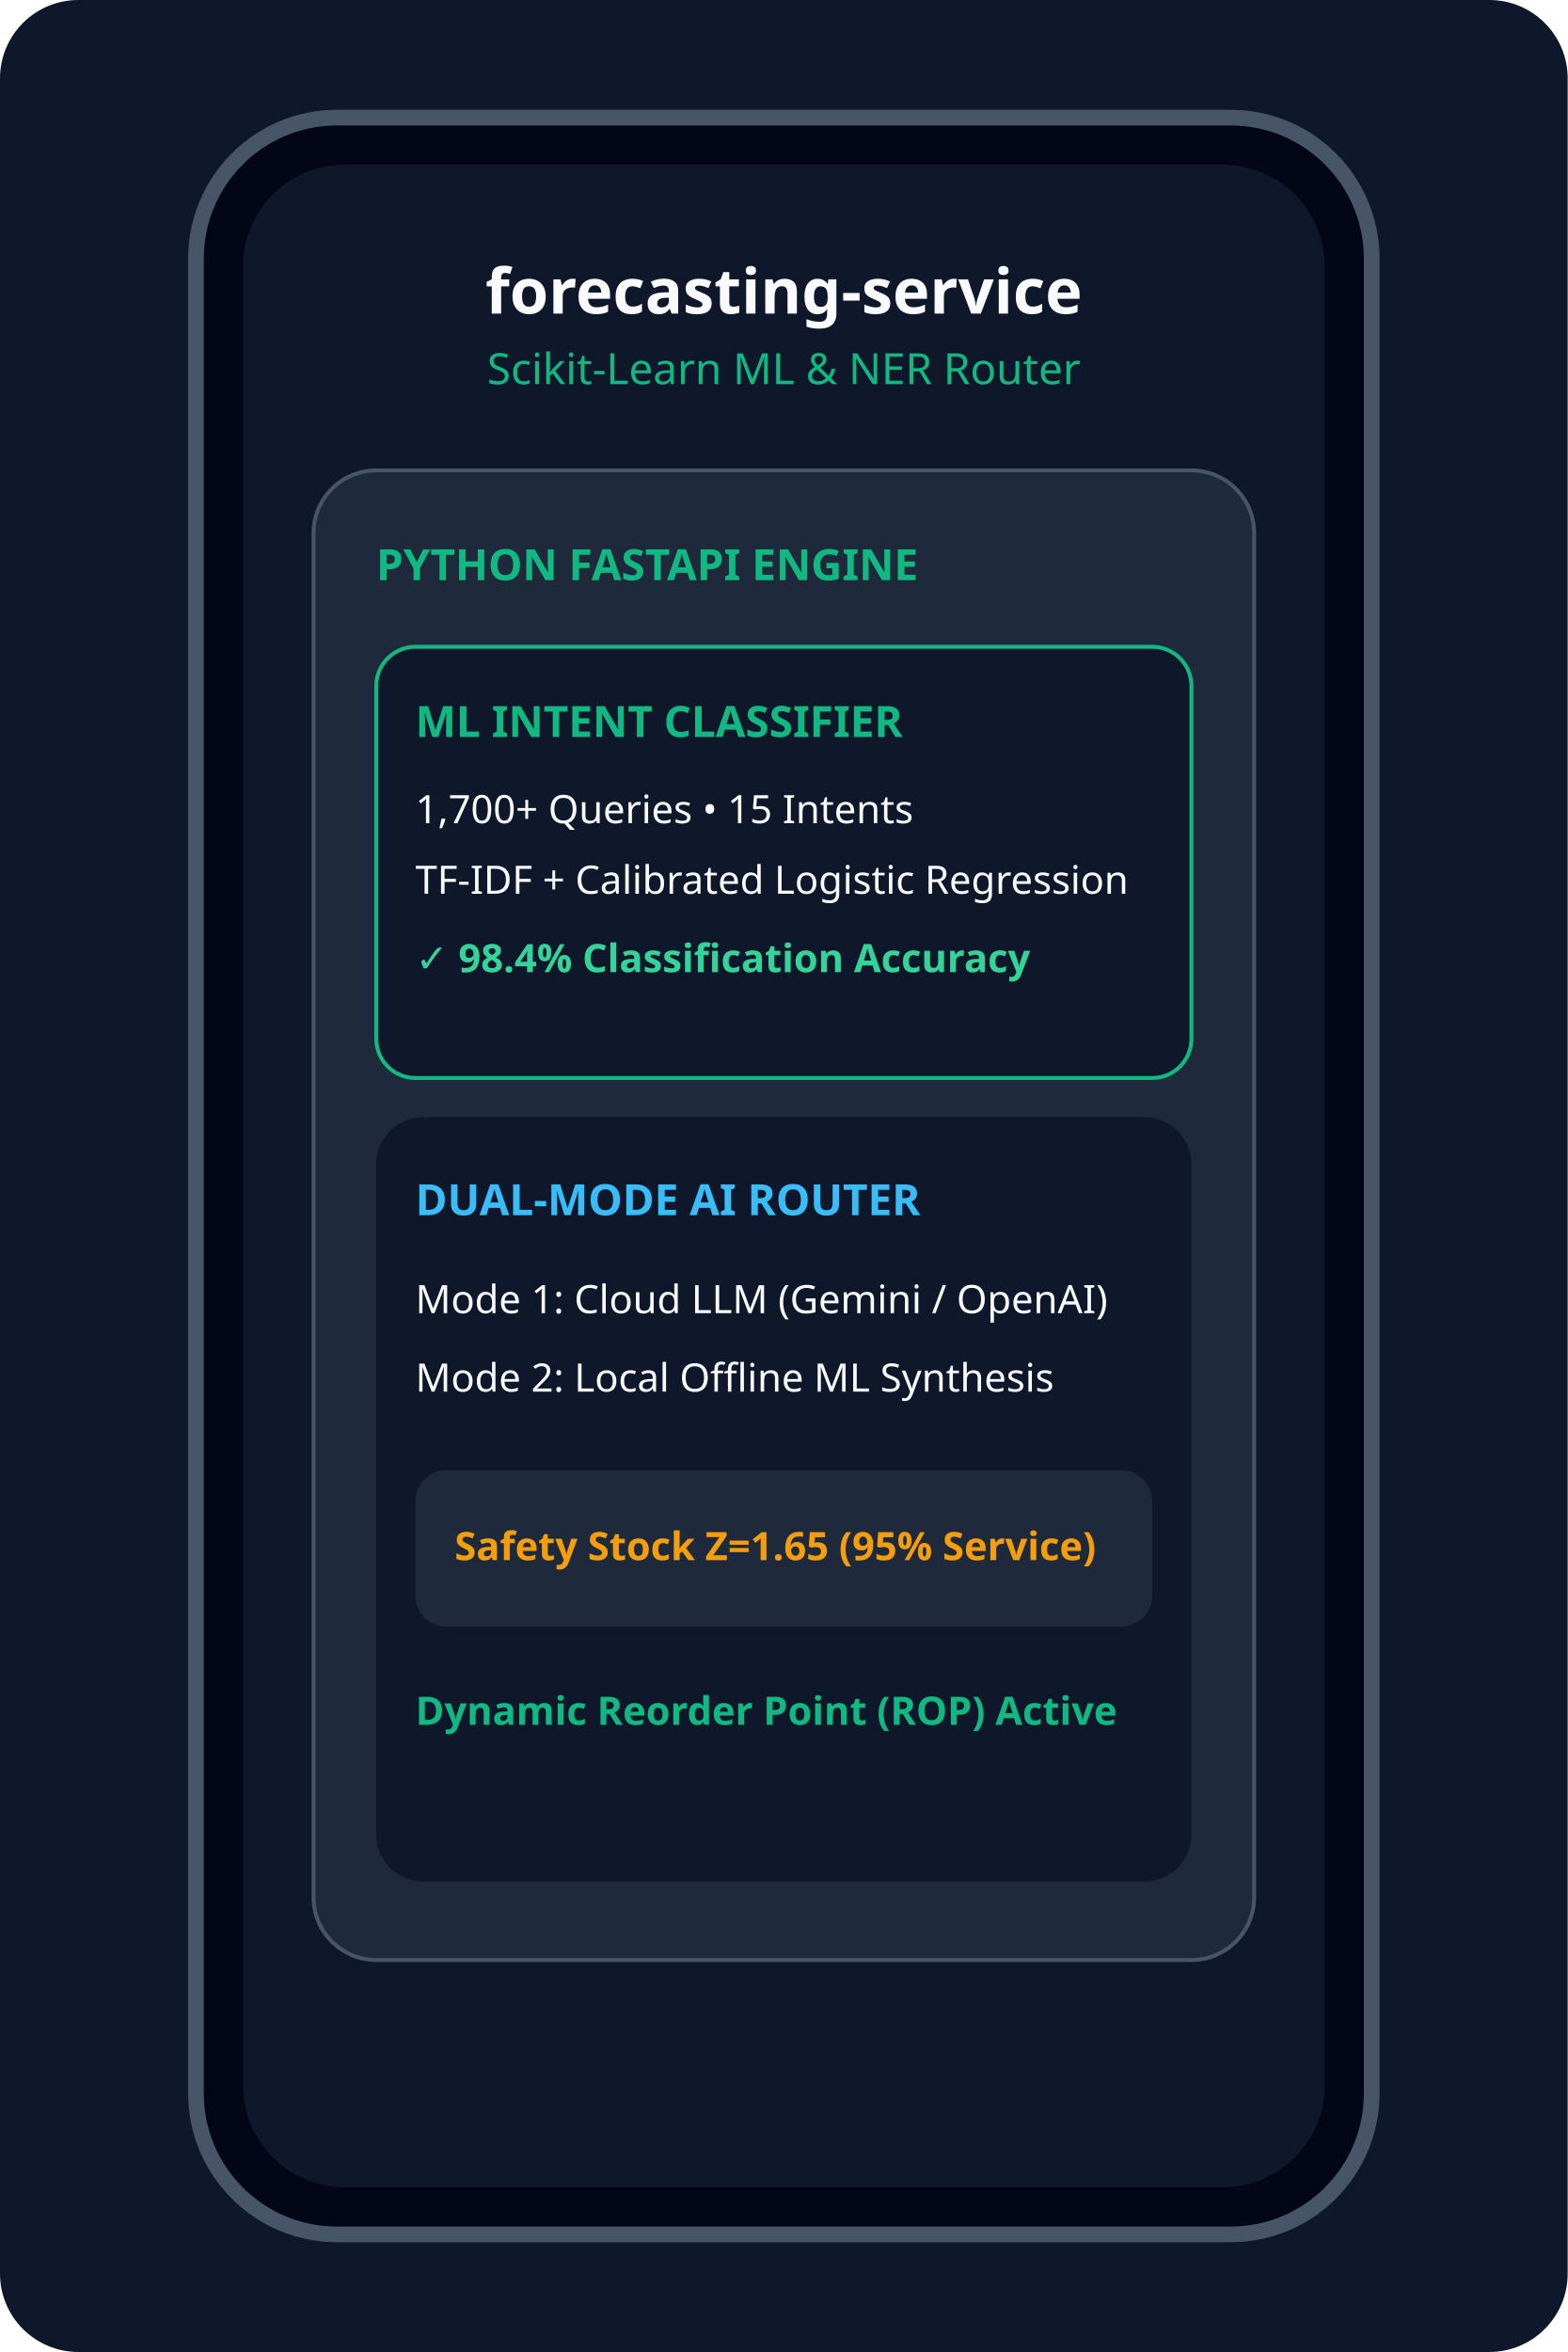
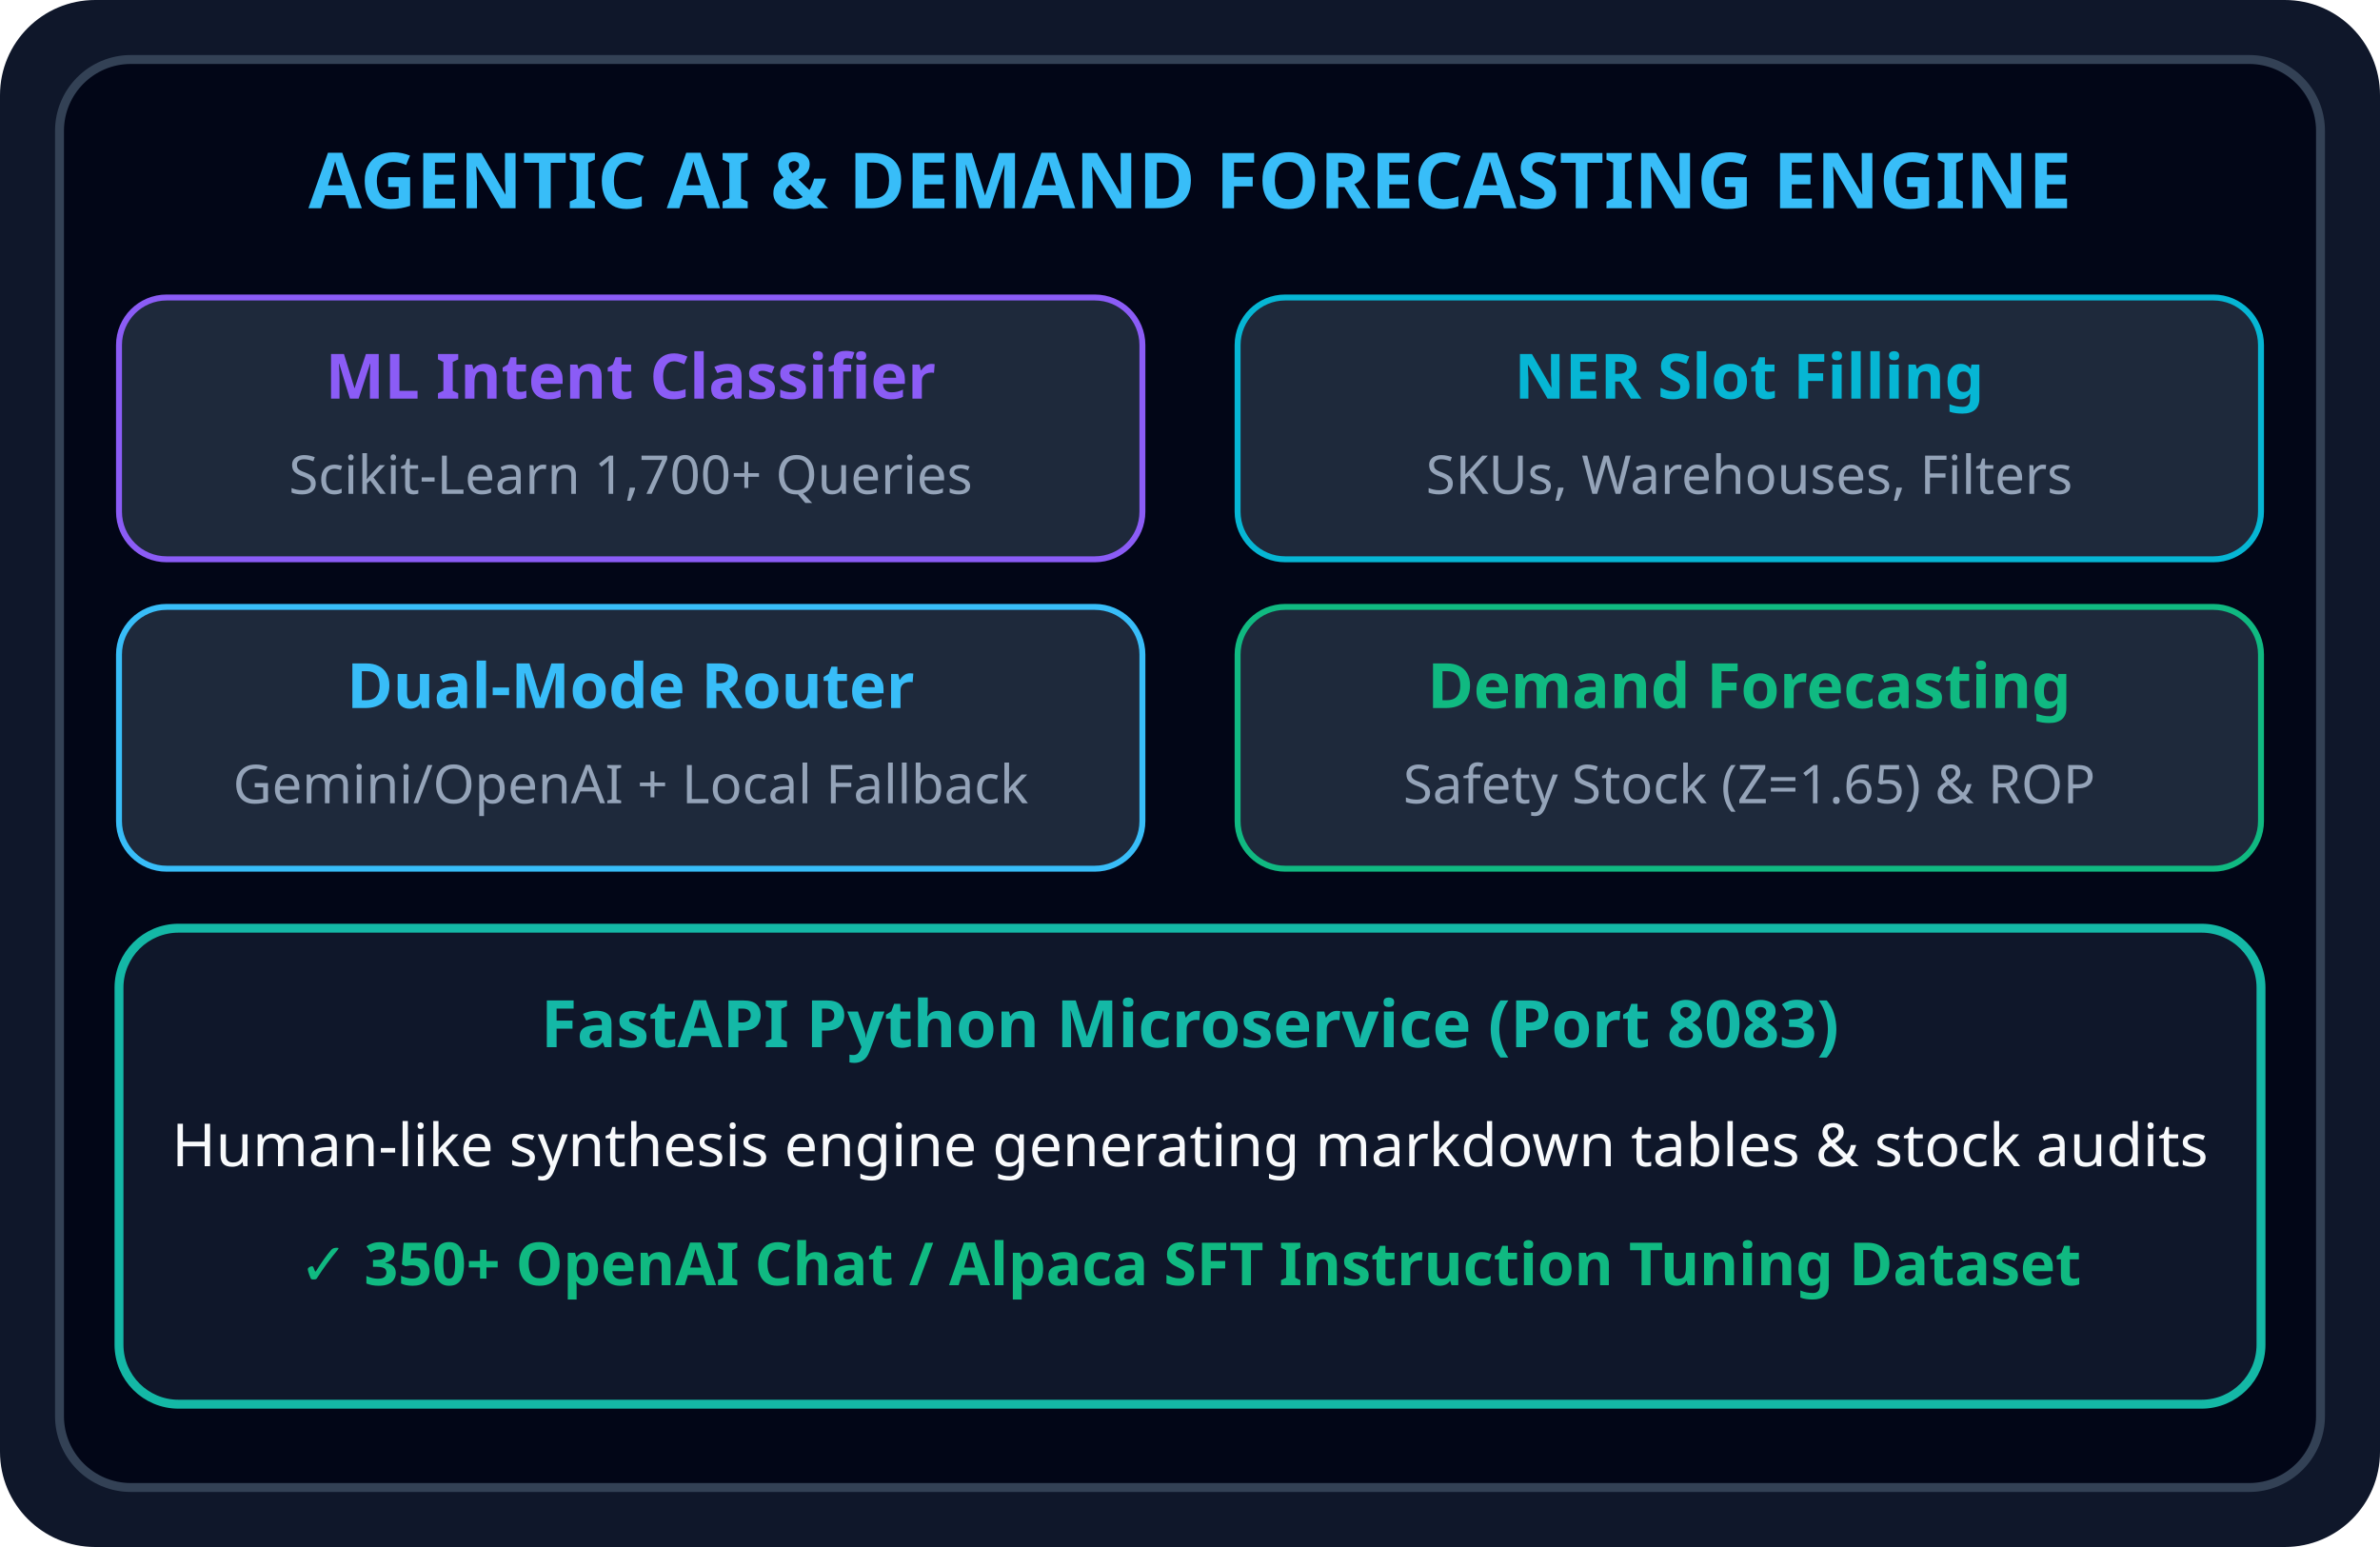
- <svg xmlns="http://www.w3.org/2000/svg" viewBox="0 0 400 600">
-   <rect width="400" height="600" rx="20" fill="#0F172A" />
-   <rect x="50" y="30" width="300" height="540" rx="36" fill="#020617" stroke="#475569" stroke-width="4" />
-   <rect x="62" y="42" width="276" height="516" rx="26" fill="#0F172A" />
-   <text x="200" y="80" fill="#F8FAFC" font-family="system-ui, sans-serif" font-weight="700" font-size="16" text-anchor="middle">forecasting-service</text>
-   <text x="200" y="98" fill="#10B981" font-family="system-ui, sans-serif" font-weight="500" font-size="11" text-anchor="middle">Scikit-Learn ML &amp; NER Router</text>
-   <g transform="translate(80, 120)">
-     <rect x="0" y="0" width="240" height="380" rx="16" fill="#1E293B" stroke="#475569" stroke-width="1" />
-     <text x="16" y="28" fill="#10B981" font-family="system-ui, sans-serif" font-weight="700" font-size="11">PYTHON FASTAPI ENGINE</text>
-     <rect x="16" y="45" width="208" height="110" rx="10" fill="#0F172A" stroke="#10B981" stroke-width="1" />
-     <text x="26" y="68" fill="#10B981" font-family="system-ui, sans-serif" font-weight="700" font-size="11">ML INTENT CLASSIFIER</text>
-     <text x="26" y="90" fill="#F8FAFC" font-family="system-ui, sans-serif" font-size="10">1,700+ Queries • 15 Intents</text>
-     <text x="26" y="108" fill="#F8FAFC" font-family="system-ui, sans-serif" font-size="10">TF-IDF + Calibrated Logistic Regression</text>
-     <text x="26" y="128" fill="#34D399" font-family="system-ui, sans-serif" font-weight="600" font-size="10">✓ 98.4% Classification Accuracy</text>
-     <rect x="16" y="165" width="208" height="195" rx="12" fill="#0F172A" />
-     <text x="26" y="190" fill="#38BDF8" font-family="system-ui, sans-serif" font-weight="700" font-size="11">DUAL-MODE AI ROUTER</text>
-     <text x="26" y="215" fill="#F8FAFC" font-family="system-ui, sans-serif" font-size="10">Mode 1: Cloud LLM (Gemini / OpenAI)</text>
-     <text x="26" y="235" fill="#F8FAFC" font-family="system-ui, sans-serif" font-size="10">Mode 2: Local Offline ML Synthesis</text>
-     <rect x="26" y="255" width="188" height="40" rx="8" fill="#1E293B" />
-     <text x="36" y="278" fill="#F59E0B" font-family="system-ui, sans-serif" font-weight="600" font-size="10">Safety Stock Z=1.65 (95% Service)</text>
-     <text x="26" y="320" fill="#10B981" font-family="system-ui, sans-serif" font-weight="600" font-size="10">Dynamic Reorder Point (ROP) Active</text>
-   </g>
+ <svg xmlns="http://www.w3.org/2000/svg" viewBox="0 0 400 260">
+   <rect width="400" height="260" rx="16" fill="#0F172A" />
+   <rect x="10" y="10" width="380" height="240" rx="12" fill="#020617" stroke="#334155" stroke-width="1.5" />
+   <text x="200" y="35" fill="#38BDF8" font-family="system-ui, sans-serif" font-weight="700" font-size="13" text-anchor="middle">AGENTIC AI &amp; DEMAND FORECASTING ENGINE</text>
+   <rect x="20" y="50" width="172" height="44" rx="8" fill="#1E293B" stroke="#8B5CF6" stroke-width="1" />
+   <text x="106" y="67" fill="#8B5CF6" font-family="system-ui, sans-serif" font-weight="700" font-size="10.5" text-anchor="middle">ML Intent Classifier</text>
+   <text x="106" y="83" fill="#94A3B8" font-family="system-ui, sans-serif" font-size="9" text-anchor="middle">Scikit-Learn 1,700+ Queries</text>
+   <rect x="208" y="50" width="172" height="44" rx="8" fill="#1E293B" stroke="#06B6D4" stroke-width="1" />
+   <text x="294" y="67" fill="#06B6D4" font-family="system-ui, sans-serif" font-weight="700" font-size="10.5" text-anchor="middle">NER Slot Filling</text>
+   <text x="294" y="83" fill="#94A3B8" font-family="system-ui, sans-serif" font-size="9" text-anchor="middle">SKUs, Warehouses, Filters</text>
+   <rect x="20" y="102" width="172" height="44" rx="8" fill="#1E293B" stroke="#38BDF8" stroke-width="1" />
+   <text x="106" y="119" fill="#38BDF8" font-family="system-ui, sans-serif" font-weight="700" font-size="10.5" text-anchor="middle">Dual-Mode Router</text>
+   <text x="106" y="135" fill="#94A3B8" font-family="system-ui, sans-serif" font-size="9" text-anchor="middle">Gemini/OpenAI + Local Fallback</text>
+   <rect x="208" y="102" width="172" height="44" rx="8" fill="#1E293B" stroke="#10B981" stroke-width="1" />
+   <text x="294" y="119" fill="#10B981" font-family="system-ui, sans-serif" font-weight="700" font-size="10.5" text-anchor="middle">Demand Forecasting</text>
+   <text x="294" y="135" fill="#94A3B8" font-family="system-ui, sans-serif" font-size="9" text-anchor="middle">Safety Stock (Z=1.65) &amp; ROP</text>
+   <rect x="20" y="156" width="360" height="80" rx="10" fill="#0F172A" stroke="#14B8A6" stroke-width="1.5" />
+   <text x="200" y="176" fill="#14B8A6" font-family="system-ui, sans-serif" font-weight="700" font-size="11" text-anchor="middle">FastAPI Python Microservice (Port 8083)</text>
+   <text x="200" y="196" fill="#F8FAFC" font-family="system-ui, sans-serif" font-size="10" text-anchor="middle">Human-like synthesis engine generating markdown tables &amp; stock audits</text>
+   <text x="200" y="216" fill="#10B981" font-family="system-ui, sans-serif" font-weight="600" font-size="10" text-anchor="middle">✓ 350+ OpenAI Chat / Alpaca SFT Instruction Tuning Dataset</text>
</svg>
